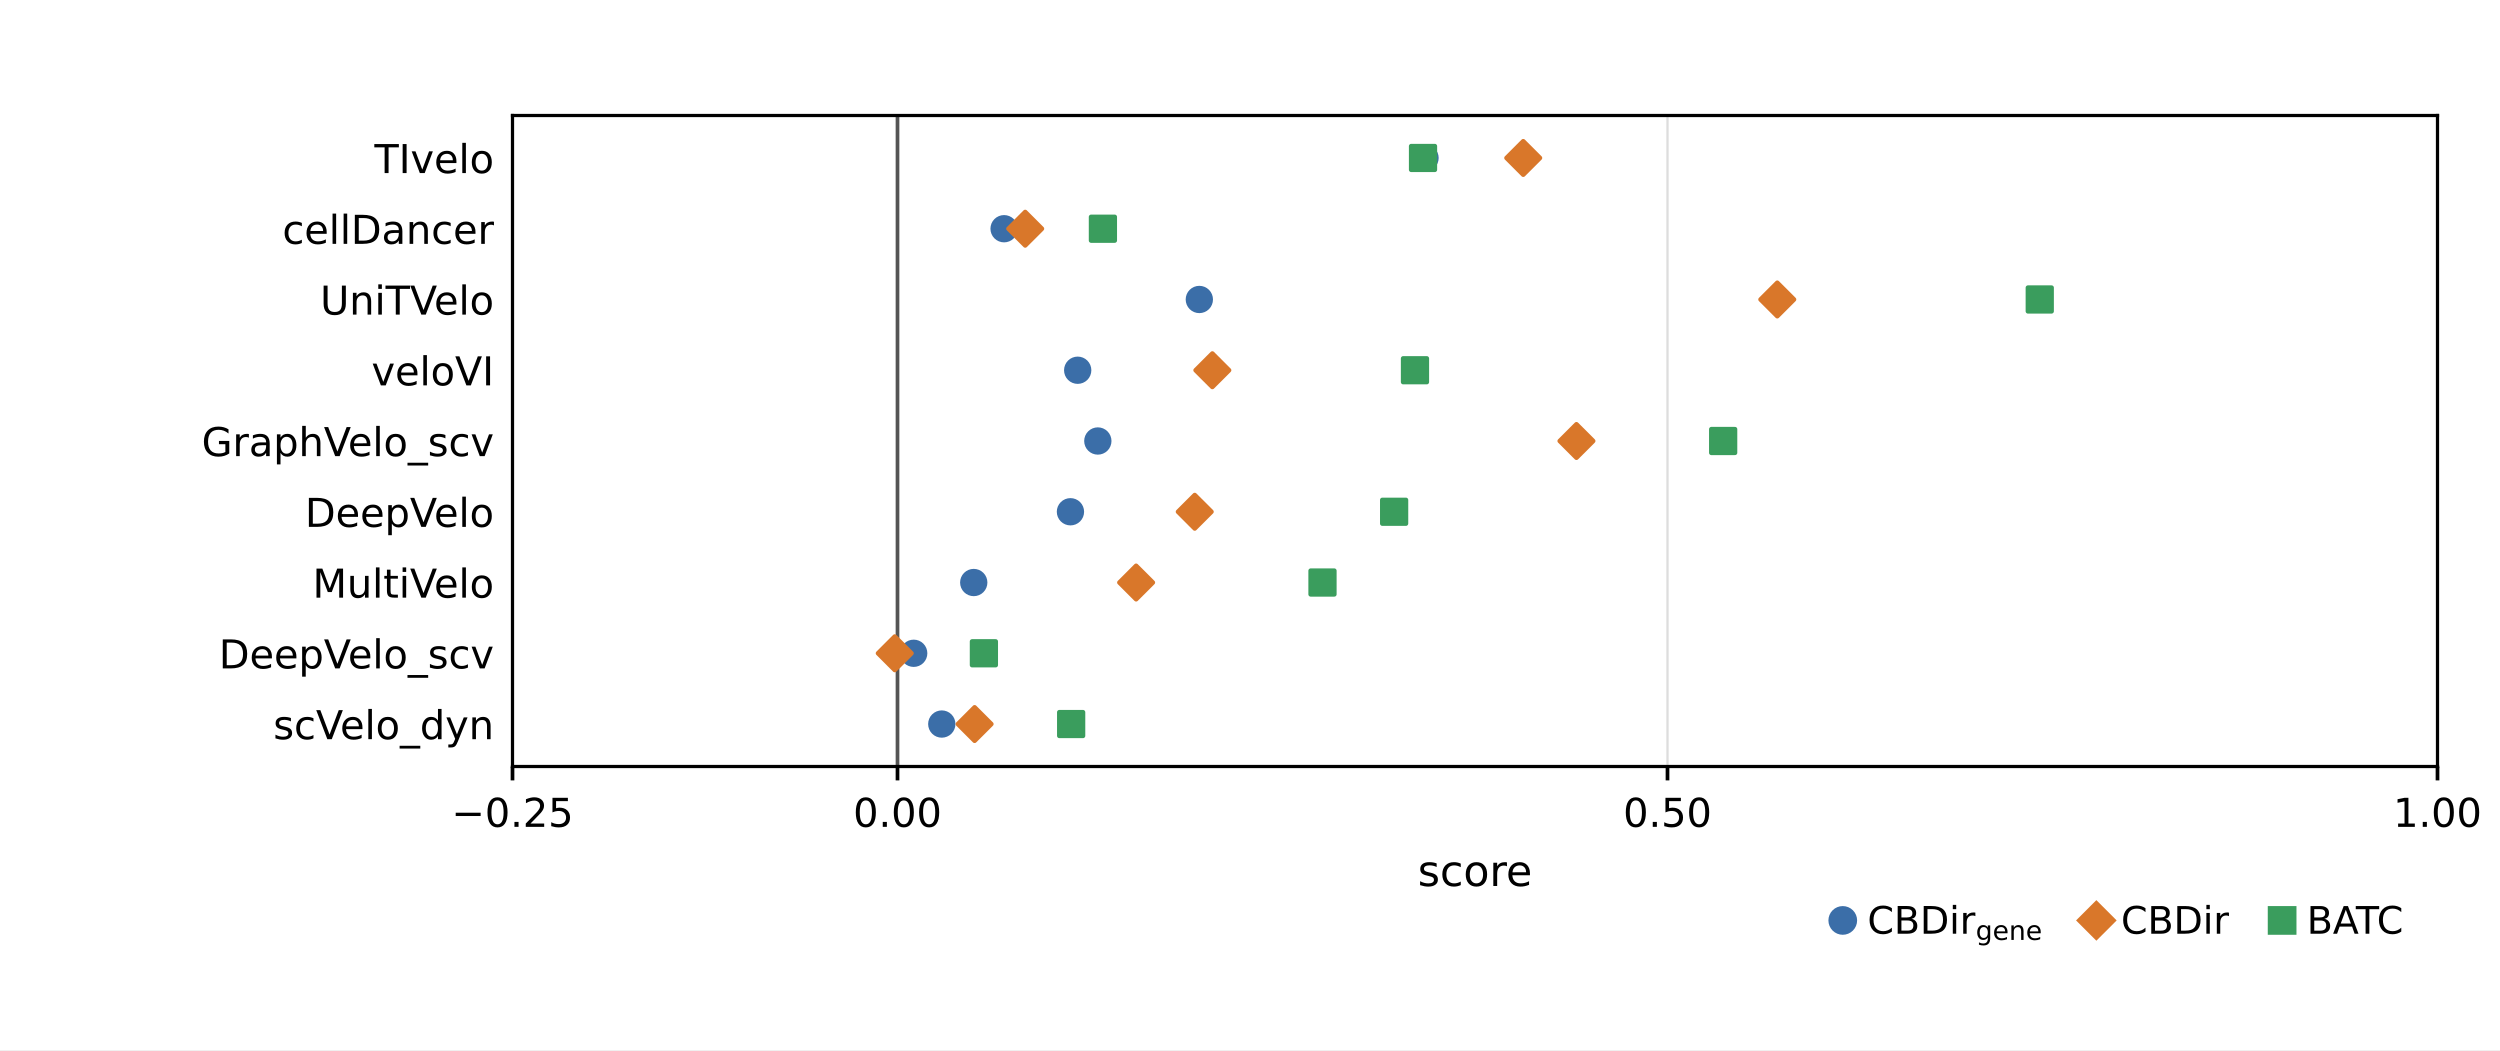
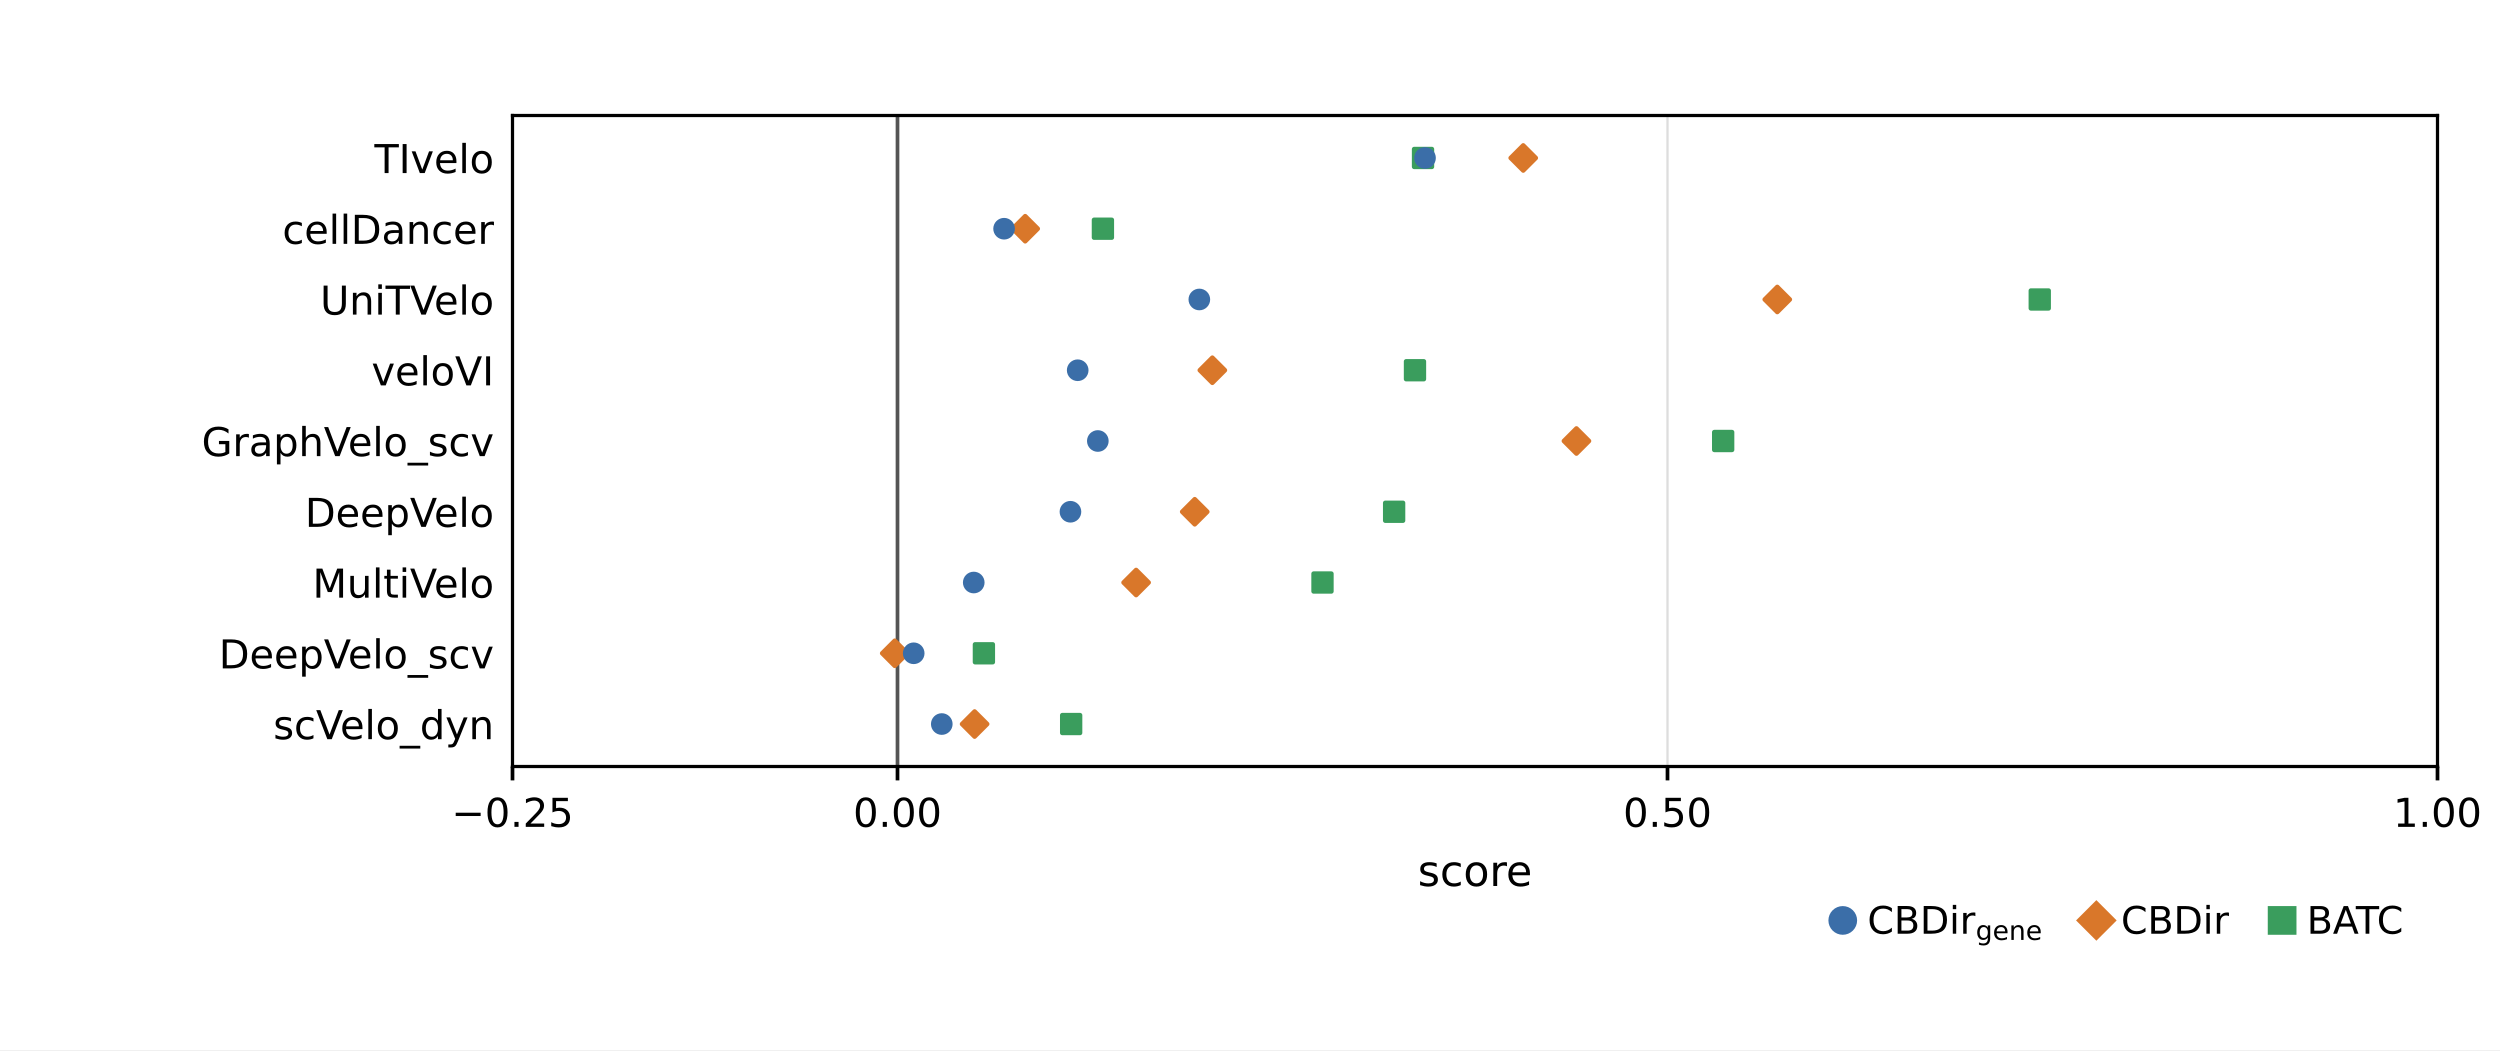
<svg xmlns="http://www.w3.org/2000/svg" xmlns:xlink="http://www.w3.org/1999/xlink" width="540pt" height="226.8pt" viewBox="0 0 540 226.8" version="1.1">
  <defs>
    <style type="text/css">*{stroke-linejoin: round; stroke-linecap: butt}</style>
  </defs>
  <g id="figure_1">
    <g id="patch_1">
      <path d="M 0 226.8  L 540 226.8  L 540 0  L 0 0  z " style="fill: #ffffff" />
    </g>
    <g id="axes_1">
      <g id="patch_2">
        <path d="M 110.7 165.564  L 526.5 165.564  L 526.5 24.948  L 110.7 24.948  z " style="fill: #ffffff" />
      </g>
      <g id="matplotlib.axis_1">
        <g id="xtick_1">
          <g id="line2d_1">
-             <path d="M 110.7 165.564  L 110.7 24.948  " clip-path="url(#p3a2627ed76)" style="fill: none; stroke: #dddddd; stroke-width: 0.5; stroke-linecap: square" />
+             <path d="M 110.7 165.564  L 110.7 24.948  " clip-path="url(#p8863fa029d)" style="fill: none; stroke: #dddddd; stroke-width: 0.5; stroke-linecap: square" />
          </g>
          <g id="line2d_2">
            <defs>
-               <path id="m176a1e227b" d="M 0 0  L 0 3  " style="stroke: #000000; stroke-width: 0.8" />
+               <path id="m7a798d9dc1" d="M 0 0  L 0 3  " style="stroke: #000000; stroke-width: 0.8" />
            </defs>
            <g>
-               <use xlink:href="#m176a1e227b" x="110.7" y="165.564" style="stroke: #000000; stroke-width: 0.8" />
+               <use xlink:href="#m7a798d9dc1" x="110.7" y="165.564" style="stroke: #000000; stroke-width: 0.8" />
            </g>
          </g>
          <g id="text_1">
            <g transform="translate(97.52252 178.5987) scale(0.086 -0.086)">
              <defs>
                <path id="DejaVuSans-2212" d="M 678 2272  L 4684 2272  L 4684 1741  L 678 1741  L 678 2272  z " transform="scale(0.015625)" />
                <path id="DejaVuSans-30" d="M 2034 4250  Q 1547 4250 1301 3770  Q 1056 3291 1056 2328  Q 1056 1369 1301 889  Q 1547 409 2034 409  Q 2525 409 2770 889  Q 3016 1369 3016 2328  Q 3016 3291 2770 3770  Q 2525 4250 2034 4250  z M 2034 4750  Q 2819 4750 3233 4129  Q 3647 3509 3647 2328  Q 3647 1150 3233 529  Q 2819 -91 2034 -91  Q 1250 -91 836 529  Q 422 1150 422 2328  Q 422 3509 836 4129  Q 1250 4750 2034 4750  z " transform="scale(0.015625)" />
                <path id="DejaVuSans-2e" d="M 684 794  L 1344 794  L 1344 0  L 684 0  L 684 794  z " transform="scale(0.015625)" />
                <path id="DejaVuSans-32" d="M 1228 531  L 3431 531  L 3431 0  L 469 0  L 469 531  Q 828 903 1448 1529  Q 2069 2156 2228 2338  Q 2531 2678 2651 2914  Q 2772 3150 2772 3378  Q 2772 3750 2511 3984  Q 2250 4219 1831 4219  Q 1534 4219 1204 4116  Q 875 4013 500 3803  L 500 4441  Q 881 4594 1212 4672  Q 1544 4750 1819 4750  Q 2544 4750 2975 4387  Q 3406 4025 3406 3419  Q 3406 3131 3298 2873  Q 3191 2616 2906 2266  Q 2828 2175 2409 1742  Q 1991 1309 1228 531  z " transform="scale(0.015625)" />
                <path id="DejaVuSans-35" d="M 691 4666  L 3169 4666  L 3169 4134  L 1269 4134  L 1269 2991  Q 1406 3038 1543 3061  Q 1681 3084 1819 3084  Q 2600 3084 3056 2656  Q 3513 2228 3513 1497  Q 3513 744 3044 326  Q 2575 -91 1722 -91  Q 1428 -91 1123 -41  Q 819 9 494 109  L 494 744  Q 775 591 1075 516  Q 1375 441 1709 441  Q 2250 441 2565 725  Q 2881 1009 2881 1497  Q 2881 1984 2565 2268  Q 2250 2553 1709 2553  Q 1456 2553 1204 2497  Q 953 2441 691 2322  L 691 4666  z " transform="scale(0.015625)" />
              </defs>
              <use xlink:href="#DejaVuSans-2212" />
-               <use xlink:href="#DejaVuSans-30" x="83.789" />
-               <use xlink:href="#DejaVuSans-2e" x="147.412" />
-               <use xlink:href="#DejaVuSans-32" x="179.199" />
-               <use xlink:href="#DejaVuSans-35" x="242.822" />
+               <use xlink:href="#DejaVuSans-30" transform="translate(83.78906 0)" />
+               <use xlink:href="#DejaVuSans-2e" transform="translate(147.4121 0)" />
+               <use xlink:href="#DejaVuSans-32" transform="translate(179.1992 0)" />
+               <use xlink:href="#DejaVuSans-35" transform="translate(242.8223 0)" />
            </g>
          </g>
        </g>
        <g id="xtick_2">
          <g id="line2d_3">
-             <path d="M 193.86 165.564  L 193.86 24.948  " clip-path="url(#p3a2627ed76)" style="fill: none; stroke: #dddddd; stroke-width: 0.5; stroke-linecap: square" />
+             <path d="M 193.86 165.564  L 193.86 24.948  " clip-path="url(#p8863fa029d)" style="fill: none; stroke: #dddddd; stroke-width: 0.5; stroke-linecap: square" />
          </g>
          <g id="line2d_4">
            <g>
-               <use xlink:href="#m176a1e227b" x="193.86" y="165.564" style="stroke: #000000; stroke-width: 0.8" />
+               <use xlink:href="#m7a798d9dc1" x="193.86" y="165.564" style="stroke: #000000; stroke-width: 0.8" />
            </g>
          </g>
          <g id="text_2">
            <g transform="translate(184.2858 178.5987) scale(0.086 -0.086)">
              <use xlink:href="#DejaVuSans-30" />
-               <use xlink:href="#DejaVuSans-2e" x="63.623" />
-               <use xlink:href="#DejaVuSans-30" x="95.41" />
-               <use xlink:href="#DejaVuSans-30" x="159.033" />
+               <use xlink:href="#DejaVuSans-2e" transform="translate(63.62305 0)" />
+               <use xlink:href="#DejaVuSans-30" transform="translate(95.41016 0)" />
+               <use xlink:href="#DejaVuSans-30" transform="translate(159.0332 0)" />
            </g>
          </g>
        </g>
        <g id="xtick_3">
          <g id="line2d_5">
-             <path d="M 360.18 165.564  L 360.18 24.948  " clip-path="url(#p3a2627ed76)" style="fill: none; stroke: #dddddd; stroke-width: 0.5; stroke-linecap: square" />
+             <path d="M 360.18 165.564  L 360.18 24.948  " clip-path="url(#p8863fa029d)" style="fill: none; stroke: #dddddd; stroke-width: 0.5; stroke-linecap: square" />
          </g>
          <g id="line2d_6">
            <g>
-               <use xlink:href="#m176a1e227b" x="360.18" y="165.564" style="stroke: #000000; stroke-width: 0.8" />
+               <use xlink:href="#m7a798d9dc1" x="360.18" y="165.564" style="stroke: #000000; stroke-width: 0.8" />
            </g>
          </g>
          <g id="text_3">
            <g transform="translate(350.6058 178.5987) scale(0.086 -0.086)">
              <use xlink:href="#DejaVuSans-30" />
-               <use xlink:href="#DejaVuSans-2e" x="63.623" />
-               <use xlink:href="#DejaVuSans-35" x="95.41" />
-               <use xlink:href="#DejaVuSans-30" x="159.033" />
+               <use xlink:href="#DejaVuSans-2e" transform="translate(63.62305 0)" />
+               <use xlink:href="#DejaVuSans-35" transform="translate(95.41016 0)" />
+               <use xlink:href="#DejaVuSans-30" transform="translate(159.0332 0)" />
            </g>
          </g>
        </g>
        <g id="xtick_4">
          <g id="line2d_7">
-             <path d="M 526.5 165.564  L 526.5 24.948  " clip-path="url(#p3a2627ed76)" style="fill: none; stroke: #dddddd; stroke-width: 0.5; stroke-linecap: square" />
+             <path d="M 526.5 165.564  L 526.5 24.948  " clip-path="url(#p8863fa029d)" style="fill: none; stroke: #dddddd; stroke-width: 0.5; stroke-linecap: square" />
          </g>
          <g id="line2d_8">
            <g>
-               <use xlink:href="#m176a1e227b" x="526.5" y="165.564" style="stroke: #000000; stroke-width: 0.8" />
+               <use xlink:href="#m7a798d9dc1" x="526.5" y="165.564" style="stroke: #000000; stroke-width: 0.8" />
            </g>
          </g>
          <g id="text_4">
            <g transform="translate(516.9258 178.5987) scale(0.086 -0.086)">
              <defs>
                <path id="DejaVuSans-31" d="M 794 531  L 1825 531  L 1825 4091  L 703 3866  L 703 4441  L 1819 4666  L 2450 4666  L 2450 531  L 3481 531  L 3481 0  L 794 0  L 794 531  z " transform="scale(0.015625)" />
              </defs>
              <use xlink:href="#DejaVuSans-31" />
-               <use xlink:href="#DejaVuSans-2e" x="63.623" />
-               <use xlink:href="#DejaVuSans-30" x="95.41" />
-               <use xlink:href="#DejaVuSans-30" x="159.033" />
+               <use xlink:href="#DejaVuSans-2e" transform="translate(63.62305 0)" />
+               <use xlink:href="#DejaVuSans-30" transform="translate(95.41016 0)" />
+               <use xlink:href="#DejaVuSans-30" transform="translate(159.0332 0)" />
            </g>
          </g>
        </g>
        <g id="text_5">
          <g transform="translate(306.2418 191.3777) scale(0.092 -0.092)">
            <defs>
              <path id="DejaVuSans-73" d="M 2834 3397  L 2834 2853  Q 2591 2978 2328 3040  Q 2066 3103 1784 3103  Q 1356 3103 1142 2972  Q 928 2841 928 2578  Q 928 2378 1081 2264  Q 1234 2150 1697 2047  L 1894 2003  Q 2506 1872 2764 1633  Q 3022 1394 3022 966  Q 3022 478 2636 193  Q 2250 -91 1575 -91  Q 1294 -91 989 -36  Q 684 19 347 128  L 347 722  Q 666 556 975 473  Q 1284 391 1588 391  Q 1994 391 2212 530  Q 2431 669 2431 922  Q 2431 1156 2273 1281  Q 2116 1406 1581 1522  L 1381 1569  Q 847 1681 609 1914  Q 372 2147 372 2553  Q 372 3047 722 3315  Q 1072 3584 1716 3584  Q 2034 3584 2315 3537  Q 2597 3491 2834 3397  z " transform="scale(0.015625)" />
              <path id="DejaVuSans-63" d="M 3122 3366  L 3122 2828  Q 2878 2963 2633 3030  Q 2388 3097 2138 3097  Q 1578 3097 1268 2742  Q 959 2388 959 1747  Q 959 1106 1268 751  Q 1578 397 2138 397  Q 2388 397 2633 464  Q 2878 531 3122 666  L 3122 134  Q 2881 22 2623 -34  Q 2366 -91 2075 -91  Q 1284 -91 818 406  Q 353 903 353 1747  Q 353 2603 823 3093  Q 1294 3584 2113 3584  Q 2378 3584 2631 3529  Q 2884 3475 3122 3366  z " transform="scale(0.015625)" />
              <path id="DejaVuSans-6f" d="M 1959 3097  Q 1497 3097 1228 2736  Q 959 2375 959 1747  Q 959 1119 1226 758  Q 1494 397 1959 397  Q 2419 397 2687 759  Q 2956 1122 2956 1747  Q 2956 2369 2687 2733  Q 2419 3097 1959 3097  z M 1959 3584  Q 2709 3584 3137 3096  Q 3566 2609 3566 1747  Q 3566 888 3137 398  Q 2709 -91 1959 -91  Q 1206 -91 779 398  Q 353 888 353 1747  Q 353 2609 779 3096  Q 1206 3584 1959 3584  z " transform="scale(0.015625)" />
              <path id="DejaVuSans-72" d="M 2631 2963  Q 2534 3019 2420 3045  Q 2306 3072 2169 3072  Q 1681 3072 1420 2755  Q 1159 2438 1159 1844  L 1159 0  L 581 0  L 581 3500  L 1159 3500  L 1159 2956  Q 1341 3275 1631 3429  Q 1922 3584 2338 3584  Q 2397 3584 2469 3576  Q 2541 3569 2628 3553  L 2631 2963  z " transform="scale(0.015625)" />
              <path id="DejaVuSans-65" d="M 3597 1894  L 3597 1613  L 953 1613  Q 991 1019 1311 708  Q 1631 397 2203 397  Q 2534 397 2845 478  Q 3156 559 3463 722  L 3463 178  Q 3153 47 2828 -22  Q 2503 -91 2169 -91  Q 1331 -91 842 396  Q 353 884 353 1716  Q 353 2575 817 3079  Q 1281 3584 2069 3584  Q 2775 3584 3186 3129  Q 3597 2675 3597 1894  z M 3022 2063  Q 3016 2534 2758 2815  Q 2500 3097 2075 3097  Q 1594 3097 1305 2825  Q 1016 2553 972 2059  L 3022 2063  z " transform="scale(0.015625)" />
            </defs>
            <use xlink:href="#DejaVuSans-73" />
-             <use xlink:href="#DejaVuSans-63" x="52.1" />
-             <use xlink:href="#DejaVuSans-6f" x="107.08" />
-             <use xlink:href="#DejaVuSans-72" x="168.262" />
-             <use xlink:href="#DejaVuSans-65" x="207.125" />
+             <use xlink:href="#DejaVuSans-63" transform="translate(52.09961 0)" />
+             <use xlink:href="#DejaVuSans-6f" transform="translate(107.0801 0)" />
+             <use xlink:href="#DejaVuSans-72" transform="translate(168.2617 0)" />
+             <use xlink:href="#DejaVuSans-65" transform="translate(207.125 0)" />
          </g>
        </g>
      </g>
      <g id="matplotlib.axis_2">
        <g id="ytick_1">
          <g id="line2d_9" />
          <g id="text_6">
            <g transform="translate(80.87716 37.38594) scale(0.086 -0.086)">
              <defs>
                <path id="DejaVuSans-54" d="M -19 4666  L 3928 4666  L 3928 4134  L 2272 4134  L 2272 0  L 1638 0  L 1638 4134  L -19 4134  L -19 4666  z " transform="scale(0.015625)" />
                <path id="DejaVuSans-49" d="M 628 4666  L 1259 4666  L 1259 0  L 628 0  L 628 4666  z " transform="scale(0.015625)" />
                <path id="DejaVuSans-76" d="M 191 3500  L 800 3500  L 1894 563  L 2988 3500  L 3597 3500  L 2284 0  L 1503 0  L 191 3500  z " transform="scale(0.015625)" />
                <path id="DejaVuSans-6c" d="M 603 4863  L 1178 4863  L 1178 0  L 603 0  L 603 4863  z " transform="scale(0.015625)" />
              </defs>
              <use xlink:href="#DejaVuSans-54" />
-               <use xlink:href="#DejaVuSans-49" x="61.084" />
-               <use xlink:href="#DejaVuSans-76" x="90.576" />
-               <use xlink:href="#DejaVuSans-65" x="149.756" />
-               <use xlink:href="#DejaVuSans-6c" x="211.279" />
-               <use xlink:href="#DejaVuSans-6f" x="239.062" />
+               <use xlink:href="#DejaVuSans-49" transform="translate(61.08398 0)" />
+               <use xlink:href="#DejaVuSans-76" transform="translate(90.57617 0)" />
+               <use xlink:href="#DejaVuSans-65" transform="translate(149.7559 0)" />
+               <use xlink:href="#DejaVuSans-6c" transform="translate(211.2793 0)" />
+               <use xlink:href="#DejaVuSans-6f" transform="translate(239.0625 0)" />
            </g>
          </g>
        </g>
        <g id="ytick_2">
          <g id="line2d_10" />
          <g id="text_7">
            <g transform="translate(61.00309 52.67028) scale(0.086 -0.086)">
              <defs>
                <path id="DejaVuSans-44" d="M 1259 4147  L 1259 519  L 2022 519  Q 2988 519 3436 956  Q 3884 1394 3884 2338  Q 3884 3275 3436 3711  Q 2988 4147 2022 4147  L 1259 4147  z M 628 4666  L 1925 4666  Q 3281 4666 3915 4102  Q 4550 3538 4550 2338  Q 4550 1131 3912 565  Q 3275 0 1925 0  L 628 0  L 628 4666  z " transform="scale(0.015625)" />
                <path id="DejaVuSans-61" d="M 2194 1759  Q 1497 1759 1228 1600  Q 959 1441 959 1056  Q 959 750 1161 570  Q 1363 391 1709 391  Q 2188 391 2477 730  Q 2766 1069 2766 1631  L 2766 1759  L 2194 1759  z M 3341 1997  L 3341 0  L 2766 0  L 2766 531  Q 2569 213 2275 61  Q 1981 -91 1556 -91  Q 1019 -91 701 211  Q 384 513 384 1019  Q 384 1609 779 1909  Q 1175 2209 1959 2209  L 2766 2209  L 2766 2266  Q 2766 2663 2505 2880  Q 2244 3097 1772 3097  Q 1472 3097 1187 3025  Q 903 2953 641 2809  L 641 3341  Q 956 3463 1253 3523  Q 1550 3584 1831 3584  Q 2591 3584 2966 3190  Q 3341 2797 3341 1997  z " transform="scale(0.015625)" />
                <path id="DejaVuSans-6e" d="M 3513 2113  L 3513 0  L 2938 0  L 2938 2094  Q 2938 2591 2744 2837  Q 2550 3084 2163 3084  Q 1697 3084 1428 2787  Q 1159 2491 1159 1978  L 1159 0  L 581 0  L 581 3500  L 1159 3500  L 1159 2956  Q 1366 3272 1645 3428  Q 1925 3584 2291 3584  Q 2894 3584 3203 3211  Q 3513 2838 3513 2113  z " transform="scale(0.015625)" />
              </defs>
              <use xlink:href="#DejaVuSans-63" />
-               <use xlink:href="#DejaVuSans-65" x="54.98" />
-               <use xlink:href="#DejaVuSans-6c" x="116.504" />
-               <use xlink:href="#DejaVuSans-6c" x="144.287" />
-               <use xlink:href="#DejaVuSans-44" x="172.07" />
-               <use xlink:href="#DejaVuSans-61" x="249.072" />
-               <use xlink:href="#DejaVuSans-6e" x="310.352" />
-               <use xlink:href="#DejaVuSans-63" x="373.73" />
-               <use xlink:href="#DejaVuSans-65" x="428.711" />
-               <use xlink:href="#DejaVuSans-72" x="490.234" />
+               <use xlink:href="#DejaVuSans-65" transform="translate(54.98047 0)" />
+               <use xlink:href="#DejaVuSans-6c" transform="translate(116.5039 0)" />
+               <use xlink:href="#DejaVuSans-6c" transform="translate(144.2871 0)" />
+               <use xlink:href="#DejaVuSans-44" transform="translate(172.0703 0)" />
+               <use xlink:href="#DejaVuSans-61" transform="translate(249.0723 0)" />
+               <use xlink:href="#DejaVuSans-6e" transform="translate(310.3516 0)" />
+               <use xlink:href="#DejaVuSans-63" transform="translate(373.7305 0)" />
+               <use xlink:href="#DejaVuSans-65" transform="translate(428.7109 0)" />
+               <use xlink:href="#DejaVuSans-72" transform="translate(490.2344 0)" />
            </g>
          </g>
        </g>
        <g id="ytick_3">
          <g id="line2d_11" />
          <g id="text_8">
            <g transform="translate(69.15428 67.95463) scale(0.086 -0.086)">
              <defs>
                <path id="DejaVuSans-55" d="M 556 4666  L 1191 4666  L 1191 1831  Q 1191 1081 1462 751  Q 1734 422 2344 422  Q 2950 422 3222 751  Q 3494 1081 3494 1831  L 3494 4666  L 4128 4666  L 4128 1753  Q 4128 841 3676 375  Q 3225 -91 2344 -91  Q 1459 -91 1007 375  Q 556 841 556 1753  L 556 4666  z " transform="scale(0.015625)" />
                <path id="DejaVuSans-69" d="M 603 3500  L 1178 3500  L 1178 0  L 603 0  L 603 3500  z M 603 4863  L 1178 4863  L 1178 4134  L 603 4134  L 603 4863  z " transform="scale(0.015625)" />
                <path id="DejaVuSans-56" d="M 1831 0  L 50 4666  L 709 4666  L 2188 738  L 3669 4666  L 4325 4666  L 2547 0  L 1831 0  z " transform="scale(0.015625)" />
              </defs>
              <use xlink:href="#DejaVuSans-55" />
-               <use xlink:href="#DejaVuSans-6e" x="73.193" />
-               <use xlink:href="#DejaVuSans-69" x="136.572" />
-               <use xlink:href="#DejaVuSans-54" x="164.355" />
-               <use xlink:href="#DejaVuSans-56" x="225.439" />
-               <use xlink:href="#DejaVuSans-65" x="286.098" />
-               <use xlink:href="#DejaVuSans-6c" x="347.621" />
-               <use xlink:href="#DejaVuSans-6f" x="375.404" />
+               <use xlink:href="#DejaVuSans-6e" transform="translate(73.19336 0)" />
+               <use xlink:href="#DejaVuSans-69" transform="translate(136.5723 0)" />
+               <use xlink:href="#DejaVuSans-54" transform="translate(164.3555 0)" />
+               <use xlink:href="#DejaVuSans-56" transform="translate(225.4395 0)" />
+               <use xlink:href="#DejaVuSans-65" transform="translate(286.0977 0)" />
+               <use xlink:href="#DejaVuSans-6c" transform="translate(347.6211 0)" />
+               <use xlink:href="#DejaVuSans-6f" transform="translate(375.4043 0)" />
            </g>
          </g>
        </g>
        <g id="ytick_4">
          <g id="line2d_12" />
          <g id="text_9">
            <g transform="translate(80.24694 83.23898) scale(0.086 -0.086)">
              <use xlink:href="#DejaVuSans-76" />
-               <use xlink:href="#DejaVuSans-65" x="59.18" />
-               <use xlink:href="#DejaVuSans-6c" x="120.703" />
-               <use xlink:href="#DejaVuSans-6f" x="148.486" />
-               <use xlink:href="#DejaVuSans-56" x="209.668" />
-               <use xlink:href="#DejaVuSans-49" x="278.076" />
+               <use xlink:href="#DejaVuSans-65" transform="translate(59.17969 0)" />
+               <use xlink:href="#DejaVuSans-6c" transform="translate(120.7031 0)" />
+               <use xlink:href="#DejaVuSans-6f" transform="translate(148.4863 0)" />
+               <use xlink:href="#DejaVuSans-56" transform="translate(209.668 0)" />
+               <use xlink:href="#DejaVuSans-49" transform="translate(278.0762 0)" />
            </g>
          </g>
        </g>
        <g id="ytick_5">
          <g id="line2d_13" />
          <g id="text_10">
            <g transform="translate(43.56256 98.52333) scale(0.086 -0.086)">
              <defs>
                <path id="DejaVuSans-47" d="M 3809 666  L 3809 1919  L 2778 1919  L 2778 2438  L 4434 2438  L 4434 434  Q 4069 175 3628 42  Q 3188 -91 2688 -91  Q 1594 -91 976 548  Q 359 1188 359 2328  Q 359 3472 976 4111  Q 1594 4750 2688 4750  Q 3144 4750 3555 4637  Q 3966 4525 4313 4306  L 4313 3634  Q 3963 3931 3569 4081  Q 3175 4231 2741 4231  Q 1884 4231 1454 3753  Q 1025 3275 1025 2328  Q 1025 1384 1454 906  Q 1884 428 2741 428  Q 3075 428 3337 486  Q 3600 544 3809 666  z " transform="scale(0.015625)" />
                <path id="DejaVuSans-70" d="M 1159 525  L 1159 -1331  L 581 -1331  L 581 3500  L 1159 3500  L 1159 2969  Q 1341 3281 1617 3432  Q 1894 3584 2278 3584  Q 2916 3584 3314 3078  Q 3713 2572 3713 1747  Q 3713 922 3314 415  Q 2916 -91 2278 -91  Q 1894 -91 1617 61  Q 1341 213 1159 525  z M 3116 1747  Q 3116 2381 2855 2742  Q 2594 3103 2138 3103  Q 1681 3103 1420 2742  Q 1159 2381 1159 1747  Q 1159 1113 1420 752  Q 1681 391 2138 391  Q 2594 391 2855 752  Q 3116 1113 3116 1747  z " transform="scale(0.015625)" />
                <path id="DejaVuSans-68" d="M 3513 2113  L 3513 0  L 2938 0  L 2938 2094  Q 2938 2591 2744 2837  Q 2550 3084 2163 3084  Q 1697 3084 1428 2787  Q 1159 2491 1159 1978  L 1159 0  L 581 0  L 581 4863  L 1159 4863  L 1159 2956  Q 1366 3272 1645 3428  Q 1925 3584 2291 3584  Q 2894 3584 3203 3211  Q 3513 2838 3513 2113  z " transform="scale(0.015625)" />
                <path id="DejaVuSans-5f" d="M 3263 -1063  L 3263 -1509  L -63 -1509  L -63 -1063  L 3263 -1063  z " transform="scale(0.015625)" />
              </defs>
              <use xlink:href="#DejaVuSans-47" />
-               <use xlink:href="#DejaVuSans-72" x="77.49" />
-               <use xlink:href="#DejaVuSans-61" x="118.604" />
-               <use xlink:href="#DejaVuSans-70" x="179.883" />
-               <use xlink:href="#DejaVuSans-68" x="243.359" />
-               <use xlink:href="#DejaVuSans-56" x="306.738" />
-               <use xlink:href="#DejaVuSans-65" x="367.396" />
-               <use xlink:href="#DejaVuSans-6c" x="428.92" />
-               <use xlink:href="#DejaVuSans-6f" x="456.703" />
-               <use xlink:href="#DejaVuSans-5f" x="517.885" />
-               <use xlink:href="#DejaVuSans-73" x="567.885" />
-               <use xlink:href="#DejaVuSans-63" x="619.984" />
-               <use xlink:href="#DejaVuSans-76" x="674.965" />
+               <use xlink:href="#DejaVuSans-72" transform="translate(77.49023 0)" />
+               <use xlink:href="#DejaVuSans-61" transform="translate(118.6035 0)" />
+               <use xlink:href="#DejaVuSans-70" transform="translate(179.8828 0)" />
+               <use xlink:href="#DejaVuSans-68" transform="translate(243.3594 0)" />
+               <use xlink:href="#DejaVuSans-56" transform="translate(306.7383 0)" />
+               <use xlink:href="#DejaVuSans-65" transform="translate(367.3965 0)" />
+               <use xlink:href="#DejaVuSans-6c" transform="translate(428.9199 0)" />
+               <use xlink:href="#DejaVuSans-6f" transform="translate(456.7031 0)" />
+               <use xlink:href="#DejaVuSans-5f" transform="translate(517.8848 0)" />
+               <use xlink:href="#DejaVuSans-73" transform="translate(567.8848 0)" />
+               <use xlink:href="#DejaVuSans-63" transform="translate(619.9844 0)" />
+               <use xlink:href="#DejaVuSans-76" transform="translate(674.9648 0)" />
            </g>
          </g>
        </g>
        <g id="ytick_6">
          <g id="line2d_14" />
          <g id="text_11">
            <g transform="translate(65.87553 113.8077) scale(0.086 -0.086)">
              <use xlink:href="#DejaVuSans-44" />
-               <use xlink:href="#DejaVuSans-65" x="77.002" />
-               <use xlink:href="#DejaVuSans-65" x="138.525" />
-               <use xlink:href="#DejaVuSans-70" x="200.049" />
-               <use xlink:href="#DejaVuSans-56" x="263.525" />
-               <use xlink:href="#DejaVuSans-65" x="324.184" />
-               <use xlink:href="#DejaVuSans-6c" x="385.707" />
-               <use xlink:href="#DejaVuSans-6f" x="413.49" />
+               <use xlink:href="#DejaVuSans-65" transform="translate(77.00195 0)" />
+               <use xlink:href="#DejaVuSans-65" transform="translate(138.5254 0)" />
+               <use xlink:href="#DejaVuSans-70" transform="translate(200.0488 0)" />
+               <use xlink:href="#DejaVuSans-56" transform="translate(263.5254 0)" />
+               <use xlink:href="#DejaVuSans-65" transform="translate(324.1836 0)" />
+               <use xlink:href="#DejaVuSans-6c" transform="translate(385.707 0)" />
+               <use xlink:href="#DejaVuSans-6f" transform="translate(413.4902 0)" />
            </g>
          </g>
        </g>
        <g id="ytick_7">
          <g id="line2d_15" />
          <g id="text_12">
            <g transform="translate(67.52028 129.092) scale(0.086 -0.086)">
              <defs>
                <path id="DejaVuSans-4d" d="M 628 4666  L 1569 4666  L 2759 1491  L 3956 4666  L 4897 4666  L 4897 0  L 4281 0  L 4281 4097  L 3078 897  L 2444 897  L 1241 4097  L 1241 0  L 628 0  L 628 4666  z " transform="scale(0.015625)" />
                <path id="DejaVuSans-75" d="M 544 1381  L 544 3500  L 1119 3500  L 1119 1403  Q 1119 906 1312 657  Q 1506 409 1894 409  Q 2359 409 2629 706  Q 2900 1003 2900 1516  L 2900 3500  L 3475 3500  L 3475 0  L 2900 0  L 2900 538  Q 2691 219 2414 64  Q 2138 -91 1772 -91  Q 1169 -91 856 284  Q 544 659 544 1381  z M 1991 3584  L 1991 3584  z " transform="scale(0.015625)" />
                <path id="DejaVuSans-74" d="M 1172 4494  L 1172 3500  L 2356 3500  L 2356 3053  L 1172 3053  L 1172 1153  Q 1172 725 1289 603  Q 1406 481 1766 481  L 2356 481  L 2356 0  L 1766 0  Q 1100 0 847 248  Q 594 497 594 1153  L 594 3053  L 172 3053  L 172 3500  L 594 3500  L 594 4494  L 1172 4494  z " transform="scale(0.015625)" />
              </defs>
              <use xlink:href="#DejaVuSans-4d" />
-               <use xlink:href="#DejaVuSans-75" x="86.279" />
-               <use xlink:href="#DejaVuSans-6c" x="149.658" />
-               <use xlink:href="#DejaVuSans-74" x="177.441" />
-               <use xlink:href="#DejaVuSans-69" x="216.65" />
-               <use xlink:href="#DejaVuSans-56" x="244.434" />
-               <use xlink:href="#DejaVuSans-65" x="305.092" />
-               <use xlink:href="#DejaVuSans-6c" x="366.615" />
-               <use xlink:href="#DejaVuSans-6f" x="394.398" />
+               <use xlink:href="#DejaVuSans-75" transform="translate(86.2793 0)" />
+               <use xlink:href="#DejaVuSans-6c" transform="translate(149.6582 0)" />
+               <use xlink:href="#DejaVuSans-74" transform="translate(177.4414 0)" />
+               <use xlink:href="#DejaVuSans-69" transform="translate(216.6504 0)" />
+               <use xlink:href="#DejaVuSans-56" transform="translate(244.4336 0)" />
+               <use xlink:href="#DejaVuSans-65" transform="translate(305.0918 0)" />
+               <use xlink:href="#DejaVuSans-6c" transform="translate(366.6152 0)" />
+               <use xlink:href="#DejaVuSans-6f" transform="translate(394.3984 0)" />
            </g>
          </g>
        </g>
        <g id="ytick_8">
          <g id="line2d_16" />
          <g id="text_13">
            <g transform="translate(47.27669 144.3764) scale(0.086 -0.086)">
              <use xlink:href="#DejaVuSans-44" />
-               <use xlink:href="#DejaVuSans-65" x="77.002" />
-               <use xlink:href="#DejaVuSans-65" x="138.525" />
-               <use xlink:href="#DejaVuSans-70" x="200.049" />
-               <use xlink:href="#DejaVuSans-56" x="263.525" />
-               <use xlink:href="#DejaVuSans-65" x="324.184" />
-               <use xlink:href="#DejaVuSans-6c" x="385.707" />
-               <use xlink:href="#DejaVuSans-6f" x="413.49" />
-               <use xlink:href="#DejaVuSans-5f" x="474.672" />
-               <use xlink:href="#DejaVuSans-73" x="524.672" />
-               <use xlink:href="#DejaVuSans-63" x="576.771" />
-               <use xlink:href="#DejaVuSans-76" x="631.752" />
+               <use xlink:href="#DejaVuSans-65" transform="translate(77.00195 0)" />
+               <use xlink:href="#DejaVuSans-65" transform="translate(138.5254 0)" />
+               <use xlink:href="#DejaVuSans-70" transform="translate(200.0488 0)" />
+               <use xlink:href="#DejaVuSans-56" transform="translate(263.5254 0)" />
+               <use xlink:href="#DejaVuSans-65" transform="translate(324.1836 0)" />
+               <use xlink:href="#DejaVuSans-6c" transform="translate(385.707 0)" />
+               <use xlink:href="#DejaVuSans-6f" transform="translate(413.4902 0)" />
+               <use xlink:href="#DejaVuSans-5f" transform="translate(474.6719 0)" />
+               <use xlink:href="#DejaVuSans-73" transform="translate(524.6719 0)" />
+               <use xlink:href="#DejaVuSans-63" transform="translate(576.7715 0)" />
+               <use xlink:href="#DejaVuSans-76" transform="translate(631.752 0)" />
            </g>
          </g>
        </g>
        <g id="ytick_9">
          <g id="line2d_17" />
          <g id="text_14">
            <g transform="translate(59.03181 159.6607) scale(0.086 -0.086)">
              <defs>
                <path id="DejaVuSans-64" d="M 2906 2969  L 2906 4863  L 3481 4863  L 3481 0  L 2906 0  L 2906 525  Q 2725 213 2448 61  Q 2172 -91 1784 -91  Q 1150 -91 751 415  Q 353 922 353 1747  Q 353 2572 751 3078  Q 1150 3584 1784 3584  Q 2172 3584 2448 3432  Q 2725 3281 2906 2969  z M 947 1747  Q 947 1113 1208 752  Q 1469 391 1925 391  Q 2381 391 2643 752  Q 2906 1113 2906 1747  Q 2906 2381 2643 2742  Q 2381 3103 1925 3103  Q 1469 3103 1208 2742  Q 947 2381 947 1747  z " transform="scale(0.015625)" />
                <path id="DejaVuSans-79" d="M 2059 -325  Q 1816 -950 1584 -1140  Q 1353 -1331 966 -1331  L 506 -1331  L 506 -850  L 844 -850  Q 1081 -850 1212 -737  Q 1344 -625 1503 -206  L 1606 56  L 191 3500  L 800 3500  L 1894 763  L 2988 3500  L 3597 3500  L 2059 -325  z " transform="scale(0.015625)" />
              </defs>
              <use xlink:href="#DejaVuSans-73" />
-               <use xlink:href="#DejaVuSans-63" x="52.1" />
-               <use xlink:href="#DejaVuSans-56" x="107.08" />
-               <use xlink:href="#DejaVuSans-65" x="167.738" />
-               <use xlink:href="#DejaVuSans-6c" x="229.262" />
-               <use xlink:href="#DejaVuSans-6f" x="257.045" />
-               <use xlink:href="#DejaVuSans-5f" x="318.227" />
-               <use xlink:href="#DejaVuSans-64" x="368.227" />
-               <use xlink:href="#DejaVuSans-79" x="431.703" />
-               <use xlink:href="#DejaVuSans-6e" x="490.883" />
+               <use xlink:href="#DejaVuSans-63" transform="translate(52.09961 0)" />
+               <use xlink:href="#DejaVuSans-56" transform="translate(107.0801 0)" />
+               <use xlink:href="#DejaVuSans-65" transform="translate(167.7383 0)" />
+               <use xlink:href="#DejaVuSans-6c" transform="translate(229.2617 0)" />
+               <use xlink:href="#DejaVuSans-6f" transform="translate(257.0449 0)" />
+               <use xlink:href="#DejaVuSans-5f" transform="translate(318.2266 0)" />
+               <use xlink:href="#DejaVuSans-64" transform="translate(368.2266 0)" />
+               <use xlink:href="#DejaVuSans-79" transform="translate(431.7031 0)" />
+               <use xlink:href="#DejaVuSans-6e" transform="translate(490.8828 0)" />
            </g>
          </g>
        </g>
      </g>
      <g id="line2d_18">
-         <path d="M 193.86 165.564  L 193.86 24.948  " clip-path="url(#p3a2627ed76)" style="fill: none; stroke: #555555; stroke-width: 0.8; stroke-linecap: square" />
+         <path d="M 193.86 165.564  L 193.86 24.948  " clip-path="url(#p8863fa029d)" style="fill: none; stroke: #555555; stroke-width: 0.8; stroke-linecap: square" />
      </g>
      <g id="patch_3">
        <path d="M 110.7 165.564  L 110.7 24.948  " style="fill: none; stroke: #000000; stroke-width: 0.7; stroke-linejoin: miter; stroke-linecap: square" />
      </g>
      <g id="patch_4">
        <path d="M 526.5 165.564  L 526.5 24.948  " style="fill: none; stroke: #000000; stroke-width: 0.7; stroke-linejoin: miter; stroke-linecap: square" />
      </g>
      <g id="patch_5">
        <path d="M 110.7 165.564  L 526.5 165.564  " style="fill: none; stroke: #000000; stroke-width: 0.7; stroke-linejoin: miter; stroke-linecap: square" />
      </g>
      <g id="patch_6">
        <path d="M 110.7 24.948  L 526.5 24.948  " style="fill: none; stroke: #000000; stroke-width: 0.7; stroke-linejoin: miter; stroke-linecap: square" />
      </g>
      <g id="PathCollection_1">
        <defs>
-           <path id="maeb31cad52" d="M 0 2.449  C 0.65 2.449 1.273 2.191 1.732 1.732  C 2.191 1.273 2.449 0.65 2.449 0  C 2.449 -0.65 2.191 -1.273 1.732 -1.732  C 1.273 -2.191 0.65 -2.449 0 -2.449  C -0.65 -2.449 -1.273 -2.191 -1.732 -1.732  C -2.191 -1.273 -2.449 -0.65 -2.449 0  C -2.449 0.65 -2.191 1.273 -1.732 1.732  C -1.273 2.191 -0.65 2.449 0 2.449  z " style="stroke: #3b6ea8" />
+           <path id="m3bb1792c52" d="M -1.912 1.912  L 1.912 1.912  L 1.912 -1.912  L -1.912 -1.912  z " style="stroke: #3a9d5d" />
        </defs>
-         <g clip-path="url(#p3a2627ed76)">
-           <use xlink:href="#maeb31cad52" x="307.803" y="34.119" style="fill: #3b6ea8; stroke: #3b6ea8" />
+         <g clip-path="url(#p8863fa029d)">
+           <use xlink:href="#m3bb1792c52" x="307.372" y="34.119" style="fill: #3a9d5d; stroke: #3a9d5d" />
        </g>
      </g>
      <g id="PathCollection_2">
        <defs>
-           <path id="m86cb2ce832" d="M -0 3.606  L 3.606 0  L 0 -3.606  L -3.606 -0  z " style="stroke: #d9772a" />
+           <path id="m547ee248f7" d="M -0 2.704  L 2.704 0  L 0 -2.704  L -2.704 -0  z " style="stroke: #d9772a" />
        </defs>
-         <g clip-path="url(#p3a2627ed76)">
-           <use xlink:href="#m86cb2ce832" x="329.017" y="34.119" style="fill: #d9772a; stroke: #d9772a" />
+         <g clip-path="url(#p8863fa029d)">
+           <use xlink:href="#m547ee248f7" x="329.017" y="34.119" style="fill: #d9772a; stroke: #d9772a" />
        </g>
      </g>
      <g id="PathCollection_3">
        <defs>
-           <path id="m6b3e89db20" d="M -2.55 2.55  L 2.55 2.55  L 2.55 -2.55  L -2.55 -2.55  z " style="stroke: #3a9d5d" />
+           <path id="mdbeb441cff" d="M 0 1.837  C 0.487 1.837 0.955 1.644 1.299 1.299  C 1.644 0.955 1.837 0.487 1.837 0  C 1.837 -0.487 1.644 -0.955 1.299 -1.299  C 0.955 -1.644 0.487 -1.837 0 -1.837  C -0.487 -1.837 -0.955 -1.644 -1.299 -1.299  C -1.644 -0.955 -1.837 -0.487 -1.837 0  C -1.837 0.487 -1.644 0.955 -1.299 1.299  C -0.955 1.644 -0.487 1.837 0 1.837  z " style="stroke: #3b6ea8" />
        </defs>
-         <g clip-path="url(#p3a2627ed76)">
-           <use xlink:href="#m6b3e89db20" x="307.372" y="34.119" style="fill: #3a9d5d; stroke: #3a9d5d" />
+         <g clip-path="url(#p8863fa029d)">
+           <use xlink:href="#mdbeb441cff" x="307.803" y="34.119" style="fill: #3b6ea8; stroke: #3b6ea8" />
        </g>
      </g>
      <g id="PathCollection_4">
-         <g clip-path="url(#p3a2627ed76)">
-           <use xlink:href="#maeb31cad52" x="216.884" y="49.403" style="fill: #3b6ea8; stroke: #3b6ea8" />
+         <g clip-path="url(#p8863fa029d)">
+           <use xlink:href="#m3bb1792c52" x="238.229" y="49.403" style="fill: #3a9d5d; stroke: #3a9d5d" />
        </g>
      </g>
      <g id="PathCollection_5">
-         <g clip-path="url(#p3a2627ed76)">
-           <use xlink:href="#m86cb2ce832" x="221.442" y="49.403" style="fill: #d9772a; stroke: #d9772a" />
+         <g clip-path="url(#p8863fa029d)">
+           <use xlink:href="#m547ee248f7" x="221.442" y="49.403" style="fill: #d9772a; stroke: #d9772a" />
        </g>
      </g>
      <g id="PathCollection_6">
-         <g clip-path="url(#p3a2627ed76)">
-           <use xlink:href="#m6b3e89db20" x="238.229" y="49.403" style="fill: #3a9d5d; stroke: #3a9d5d" />
+         <g clip-path="url(#p8863fa029d)">
+           <use xlink:href="#mdbeb441cff" x="216.884" y="49.403" style="fill: #3b6ea8; stroke: #3b6ea8" />
        </g>
      </g>
      <g id="PathCollection_7">
-         <g clip-path="url(#p3a2627ed76)">
-           <use xlink:href="#maeb31cad52" x="259.056" y="64.687" style="fill: #3b6ea8; stroke: #3b6ea8" />
+         <g clip-path="url(#p8863fa029d)">
+           <use xlink:href="#m3bb1792c52" x="440.587" y="64.687" style="fill: #3a9d5d; stroke: #3a9d5d" />
        </g>
      </g>
      <g id="PathCollection_8">
-         <g clip-path="url(#p3a2627ed76)">
-           <use xlink:href="#m86cb2ce832" x="383.892" y="64.687" style="fill: #d9772a; stroke: #d9772a" />
+         <g clip-path="url(#p8863fa029d)">
+           <use xlink:href="#m547ee248f7" x="383.892" y="64.687" style="fill: #d9772a; stroke: #d9772a" />
        </g>
      </g>
      <g id="PathCollection_9">
-         <g clip-path="url(#p3a2627ed76)">
-           <use xlink:href="#m6b3e89db20" x="440.587" y="64.687" style="fill: #3a9d5d; stroke: #3a9d5d" />
+         <g clip-path="url(#p8863fa029d)">
+           <use xlink:href="#mdbeb441cff" x="259.056" y="64.687" style="fill: #3b6ea8; stroke: #3b6ea8" />
        </g>
      </g>
      <g id="PathCollection_10">
-         <g clip-path="url(#p3a2627ed76)">
-           <use xlink:href="#maeb31cad52" x="232.782" y="79.972" style="fill: #3b6ea8; stroke: #3b6ea8" />
+         <g clip-path="url(#p8863fa029d)">
+           <use xlink:href="#m3bb1792c52" x="305.636" y="79.972" style="fill: #3a9d5d; stroke: #3a9d5d" />
        </g>
      </g>
      <g id="PathCollection_11">
-         <g clip-path="url(#p3a2627ed76)">
-           <use xlink:href="#m86cb2ce832" x="261.865" y="79.972" style="fill: #d9772a; stroke: #d9772a" />
+         <g clip-path="url(#p8863fa029d)">
+           <use xlink:href="#m547ee248f7" x="261.865" y="79.972" style="fill: #d9772a; stroke: #d9772a" />
        </g>
      </g>
      <g id="PathCollection_12">
-         <g clip-path="url(#p3a2627ed76)">
-           <use xlink:href="#m6b3e89db20" x="305.636" y="79.972" style="fill: #3a9d5d; stroke: #3a9d5d" />
+         <g clip-path="url(#p8863fa029d)">
+           <use xlink:href="#mdbeb441cff" x="232.782" y="79.972" style="fill: #3b6ea8; stroke: #3b6ea8" />
        </g>
      </g>
      <g id="PathCollection_13">
-         <g clip-path="url(#p3a2627ed76)">
-           <use xlink:href="#maeb31cad52" x="237.131" y="95.256" style="fill: #3b6ea8; stroke: #3b6ea8" />
+         <g clip-path="url(#p8863fa029d)">
+           <use xlink:href="#m3bb1792c52" x="372.204" y="95.256" style="fill: #3a9d5d; stroke: #3a9d5d" />
        </g>
      </g>
      <g id="PathCollection_14">
-         <g clip-path="url(#p3a2627ed76)">
-           <use xlink:href="#m86cb2ce832" x="340.511" y="95.256" style="fill: #d9772a; stroke: #d9772a" />
+         <g clip-path="url(#p8863fa029d)">
+           <use xlink:href="#m547ee248f7" x="340.511" y="95.256" style="fill: #d9772a; stroke: #d9772a" />
        </g>
      </g>
      <g id="PathCollection_15">
-         <g clip-path="url(#p3a2627ed76)">
-           <use xlink:href="#m6b3e89db20" x="372.204" y="95.256" style="fill: #3a9d5d; stroke: #3a9d5d" />
+         <g clip-path="url(#p8863fa029d)">
+           <use xlink:href="#mdbeb441cff" x="237.131" y="95.256" style="fill: #3b6ea8; stroke: #3b6ea8" />
        </g>
      </g>
      <g id="PathCollection_16">
-         <g clip-path="url(#p3a2627ed76)">
-           <use xlink:href="#maeb31cad52" x="231.217" y="110.54" style="fill: #3b6ea8; stroke: #3b6ea8" />
+         <g clip-path="url(#p8863fa029d)">
+           <use xlink:href="#m3bb1792c52" x="301.132" y="110.54" style="fill: #3a9d5d; stroke: #3a9d5d" />
        </g>
      </g>
      <g id="PathCollection_17">
-         <g clip-path="url(#p3a2627ed76)">
-           <use xlink:href="#m86cb2ce832" x="258.063" y="110.54" style="fill: #d9772a; stroke: #d9772a" />
+         <g clip-path="url(#p8863fa029d)">
+           <use xlink:href="#m547ee248f7" x="258.063" y="110.54" style="fill: #d9772a; stroke: #d9772a" />
        </g>
      </g>
      <g id="PathCollection_18">
-         <g clip-path="url(#p3a2627ed76)">
-           <use xlink:href="#m6b3e89db20" x="301.132" y="110.54" style="fill: #3a9d5d; stroke: #3a9d5d" />
+         <g clip-path="url(#p8863fa029d)">
+           <use xlink:href="#mdbeb441cff" x="231.217" y="110.54" style="fill: #3b6ea8; stroke: #3b6ea8" />
        </g>
      </g>
      <g id="PathCollection_19">
-         <g clip-path="url(#p3a2627ed76)">
-           <use xlink:href="#maeb31cad52" x="210.329" y="125.825" style="fill: #3b6ea8; stroke: #3b6ea8" />
+         <g clip-path="url(#p8863fa029d)">
+           <use xlink:href="#m3bb1792c52" x="285.658" y="125.825" style="fill: #3a9d5d; stroke: #3a9d5d" />
        </g>
      </g>
      <g id="PathCollection_20">
-         <g clip-path="url(#p3a2627ed76)">
-           <use xlink:href="#m86cb2ce832" x="245.401" y="125.825" style="fill: #d9772a; stroke: #d9772a" />
+         <g clip-path="url(#p8863fa029d)">
+           <use xlink:href="#m547ee248f7" x="245.401" y="125.825" style="fill: #d9772a; stroke: #d9772a" />
        </g>
      </g>
      <g id="PathCollection_21">
-         <g clip-path="url(#p3a2627ed76)">
-           <use xlink:href="#m6b3e89db20" x="285.658" y="125.825" style="fill: #3a9d5d; stroke: #3a9d5d" />
+         <g clip-path="url(#p8863fa029d)">
+           <use xlink:href="#mdbeb441cff" x="210.329" y="125.825" style="fill: #3b6ea8; stroke: #3b6ea8" />
        </g>
      </g>
      <g id="PathCollection_22">
-         <g clip-path="url(#p3a2627ed76)">
-           <use xlink:href="#maeb31cad52" x="197.358" y="141.109" style="fill: #3b6ea8; stroke: #3b6ea8" />
+         <g clip-path="url(#p8863fa029d)">
+           <use xlink:href="#m3bb1792c52" x="212.522" y="141.109" style="fill: #3a9d5d; stroke: #3a9d5d" />
        </g>
      </g>
      <g id="PathCollection_23">
-         <g clip-path="url(#p3a2627ed76)">
-           <use xlink:href="#m86cb2ce832" x="193.264" y="141.109" style="fill: #d9772a; stroke: #d9772a" />
+         <g clip-path="url(#p8863fa029d)">
+           <use xlink:href="#m547ee248f7" x="193.264" y="141.109" style="fill: #d9772a; stroke: #d9772a" />
        </g>
      </g>
      <g id="PathCollection_24">
-         <g clip-path="url(#p3a2627ed76)">
-           <use xlink:href="#m6b3e89db20" x="212.522" y="141.109" style="fill: #3a9d5d; stroke: #3a9d5d" />
+         <g clip-path="url(#p8863fa029d)">
+           <use xlink:href="#mdbeb441cff" x="197.358" y="141.109" style="fill: #3b6ea8; stroke: #3b6ea8" />
        </g>
      </g>
      <g id="PathCollection_25">
-         <g clip-path="url(#p3a2627ed76)">
-           <use xlink:href="#maeb31cad52" x="203.425" y="156.393" style="fill: #3b6ea8; stroke: #3b6ea8" />
+         <g clip-path="url(#p8863fa029d)">
+           <use xlink:href="#m3bb1792c52" x="231.37" y="156.393" style="fill: #3a9d5d; stroke: #3a9d5d" />
        </g>
      </g>
      <g id="PathCollection_26">
-         <g clip-path="url(#p3a2627ed76)">
-           <use xlink:href="#m86cb2ce832" x="210.514" y="156.393" style="fill: #d9772a; stroke: #d9772a" />
+         <g clip-path="url(#p8863fa029d)">
+           <use xlink:href="#m547ee248f7" x="210.514" y="156.393" style="fill: #d9772a; stroke: #d9772a" />
        </g>
      </g>
      <g id="PathCollection_27">
-         <g clip-path="url(#p3a2627ed76)">
-           <use xlink:href="#m6b3e89db20" x="231.37" y="156.393" style="fill: #3a9d5d; stroke: #3a9d5d" />
+         <g clip-path="url(#p8863fa029d)">
+           <use xlink:href="#mdbeb441cff" x="203.425" y="156.393" style="fill: #3b6ea8; stroke: #3b6ea8" />
        </g>
      </g>
    </g>
    <g id="legend_1">
      <g id="line2d_19">
        <defs>
-           <path id="mc7e9d1eb66" d="M 0 2.6  C 0.69 2.6 1.351 2.326 1.838 1.838  C 2.326 1.351 2.6 0.69 2.6 0  C 2.6 -0.69 2.326 -1.351 1.838 -1.838  C 1.351 -2.326 0.69 -2.6 0 -2.6  C -0.69 -2.6 -1.351 -2.326 -1.838 -1.838  C -2.326 -1.351 -2.6 -0.69 -2.6 0  C -2.6 0.69 -2.326 1.351 -1.838 1.838  C -1.351 2.326 -0.69 2.6 0 2.6  z " style="stroke: #3b6ea8" />
+           <path id="m64b287dee1" d="M 0 2.6  C 0.69 2.6 1.351 2.326 1.838 1.838  C 2.326 1.351 2.6 0.69 2.6 0  C 2.6 -0.69 2.326 -1.351 1.838 -1.838  C 1.351 -2.326 0.69 -2.6 0 -2.6  C -0.69 -2.6 -1.351 -2.326 -1.838 -1.838  C -2.326 -1.351 -2.6 -0.69 -2.6 0  C -2.6 0.69 -2.326 1.351 -1.838 1.838  C -1.351 2.326 -0.69 2.6 0 2.6  z " style="stroke: #3b6ea8" />
        </defs>
        <g>
-           <use xlink:href="#mc7e9d1eb66" x="398.037" y="198.812" style="fill: #3b6ea8; stroke: #3b6ea8" />
+           <use xlink:href="#m64b287dee1" x="398.037" y="198.812" style="fill: #3b6ea8; stroke: #3b6ea8" />
        </g>
      </g>
      <g id="text_15">
        <g transform="translate(403.3668 201.6824) scale(0.082 -0.082)">
          <defs>
            <path id="DejaVuSans-43" d="M 4122 4306  L 4122 3641  Q 3803 3938 3442 4084  Q 3081 4231 2675 4231  Q 1875 4231 1450 3742  Q 1025 3253 1025 2328  Q 1025 1406 1450 917  Q 1875 428 2675 428  Q 3081 428 3442 575  Q 3803 722 4122 1019  L 4122 359  Q 3791 134 3420 21  Q 3050 -91 2638 -91  Q 1578 -91 968 557  Q 359 1206 359 2328  Q 359 3453 968 4101  Q 1578 4750 2638 4750  Q 3056 4750 3426 4639  Q 3797 4528 4122 4306  z " transform="scale(0.015625)" />
            <path id="DejaVuSans-42" d="M 1259 2228  L 1259 519  L 2272 519  Q 2781 519 3026 730  Q 3272 941 3272 1375  Q 3272 1813 3026 2020  Q 2781 2228 2272 2228  L 1259 2228  z M 1259 4147  L 1259 2741  L 2194 2741  Q 2656 2741 2882 2914  Q 3109 3088 3109 3444  Q 3109 3797 2882 3972  Q 2656 4147 2194 4147  L 1259 4147  z M 628 4666  L 2241 4666  Q 2963 4666 3353 4366  Q 3744 4066 3744 3513  Q 3744 3084 3544 2831  Q 3344 2578 2956 2516  Q 3422 2416 3680 2098  Q 3938 1781 3938 1306  Q 3938 681 3513 340  Q 3088 0 2303 0  L 628 0  L 628 4666  z " transform="scale(0.015625)" />
            <path id="DejaVuSans-67" d="M 2906 1791  Q 2906 2416 2648 2759  Q 2391 3103 1925 3103  Q 1463 3103 1205 2759  Q 947 2416 947 1791  Q 947 1169 1205 825  Q 1463 481 1925 481  Q 2391 481 2648 825  Q 2906 1169 2906 1791  z M 3481 434  Q 3481 -459 3084 -895  Q 2688 -1331 1869 -1331  Q 1566 -1331 1297 -1286  Q 1028 -1241 775 -1147  L 775 -588  Q 1028 -725 1275 -790  Q 1522 -856 1778 -856  Q 2344 -856 2625 -561  Q 2906 -266 2906 331  L 2906 616  Q 2728 306 2450 153  Q 2172 0 1784 0  Q 1141 0 747 490  Q 353 981 353 1791  Q 353 2603 747 3093  Q 1141 3584 1784 3584  Q 2172 3584 2450 3431  Q 2728 3278 2906 2969  L 2906 3500  L 3481 3500  L 3481 434  z " transform="scale(0.015625)" />
          </defs>
          <use xlink:href="#DejaVuSans-43" transform="translate(0 0.015625)" />
          <use xlink:href="#DejaVuSans-42" transform="translate(69.82422 0.015625)" />
          <use xlink:href="#DejaVuSans-44" transform="translate(138.4277 0.015625)" />
          <use xlink:href="#DejaVuSans-69" transform="translate(215.4297 0.015625)" />
          <use xlink:href="#DejaVuSans-72" transform="translate(243.2129 0.015625)" />
          <use xlink:href="#DejaVuSans-67" transform="translate(285.2832 -16.39062) scale(0.7)" />
          <use xlink:href="#DejaVuSans-65" transform="translate(329.7168 -16.39062) scale(0.7)" />
          <use xlink:href="#DejaVuSans-6e" transform="translate(372.7832 -16.39062) scale(0.7)" />
          <use xlink:href="#DejaVuSans-65" transform="translate(417.1484 -16.39062) scale(0.7)" />
        </g>
      </g>
      <g id="line2d_20">
        <defs>
-           <path id="m87dfa8c733" d="M -0 3.677  L 3.677 0  L 0 -3.677  L -3.677 -0  z " style="stroke: #d9772a; stroke-linejoin: miter" />
+           <path id="m84487a2cdf" d="M -0 3.677  L 3.677 0  L 0 -3.677  L -3.677 -0  z " style="stroke: #d9772a; stroke-linejoin: miter" />
        </defs>
        <g>
-           <use xlink:href="#m87dfa8c733" x="452.813" y="198.812" style="fill: #d9772a; stroke: #d9772a; stroke-linejoin: miter" />
+           <use xlink:href="#m84487a2cdf" x="452.813" y="198.812" style="fill: #d9772a; stroke: #d9772a; stroke-linejoin: miter" />
        </g>
      </g>
      <g id="text_16">
        <g transform="translate(458.1427 201.6824) scale(0.082 -0.082)">
          <use xlink:href="#DejaVuSans-43" />
-           <use xlink:href="#DejaVuSans-42" x="69.824" />
-           <use xlink:href="#DejaVuSans-44" x="138.428" />
-           <use xlink:href="#DejaVuSans-69" x="215.43" />
-           <use xlink:href="#DejaVuSans-72" x="243.213" />
+           <use xlink:href="#DejaVuSans-42" transform="translate(69.82422 0)" />
+           <use xlink:href="#DejaVuSans-44" transform="translate(138.4277 0)" />
+           <use xlink:href="#DejaVuSans-69" transform="translate(215.4297 0)" />
+           <use xlink:href="#DejaVuSans-72" transform="translate(243.2129 0)" />
        </g>
      </g>
      <g id="line2d_21">
        <defs>
-           <path id="m8be2a5ed2f" d="M -2.6 2.6  L 2.6 2.6  L 2.6 -2.6  L -2.6 -2.6  z " style="stroke: #3a9d5d; stroke-linejoin: miter" />
+           <path id="mbdfb0150da" d="M -2.6 2.6  L 2.6 2.6  L 2.6 -2.6  L -2.6 -2.6  z " style="stroke: #3a9d5d; stroke-linejoin: miter" />
        </defs>
        <g>
-           <use xlink:href="#m8be2a5ed2f" x="492.938" y="198.812" style="fill: #3a9d5d; stroke: #3a9d5d; stroke-linejoin: miter" />
+           <use xlink:href="#mbdfb0150da" x="492.938" y="198.812" style="fill: #3a9d5d; stroke: #3a9d5d; stroke-linejoin: miter" />
        </g>
      </g>
      <g id="text_17">
        <g transform="translate(498.2677 201.6824) scale(0.082 -0.082)">
          <defs>
            <path id="DejaVuSans-41" d="M 2188 4044  L 1331 1722  L 3047 1722  L 2188 4044  z M 1831 4666  L 2547 4666  L 4325 0  L 3669 0  L 3244 1197  L 1141 1197  L 716 0  L 50 0  L 1831 4666  z " transform="scale(0.015625)" />
          </defs>
          <use xlink:href="#DejaVuSans-42" />
-           <use xlink:href="#DejaVuSans-41" x="68.604" />
-           <use xlink:href="#DejaVuSans-54" x="129.262" />
-           <use xlink:href="#DejaVuSans-43" x="184.471" />
+           <use xlink:href="#DejaVuSans-41" transform="translate(68.60352 0)" />
+           <use xlink:href="#DejaVuSans-54" transform="translate(129.2617 0)" />
+           <use xlink:href="#DejaVuSans-43" transform="translate(184.4707 0)" />
        </g>
      </g>
    </g>
  </g>
  <defs>
-     <clipPath id="p3a2627ed76">
+     <clipPath id="p8863fa029d">
      <rect x="110.7" y="24.948" width="415.8" height="140.616" />
    </clipPath>
  </defs>
</svg>
